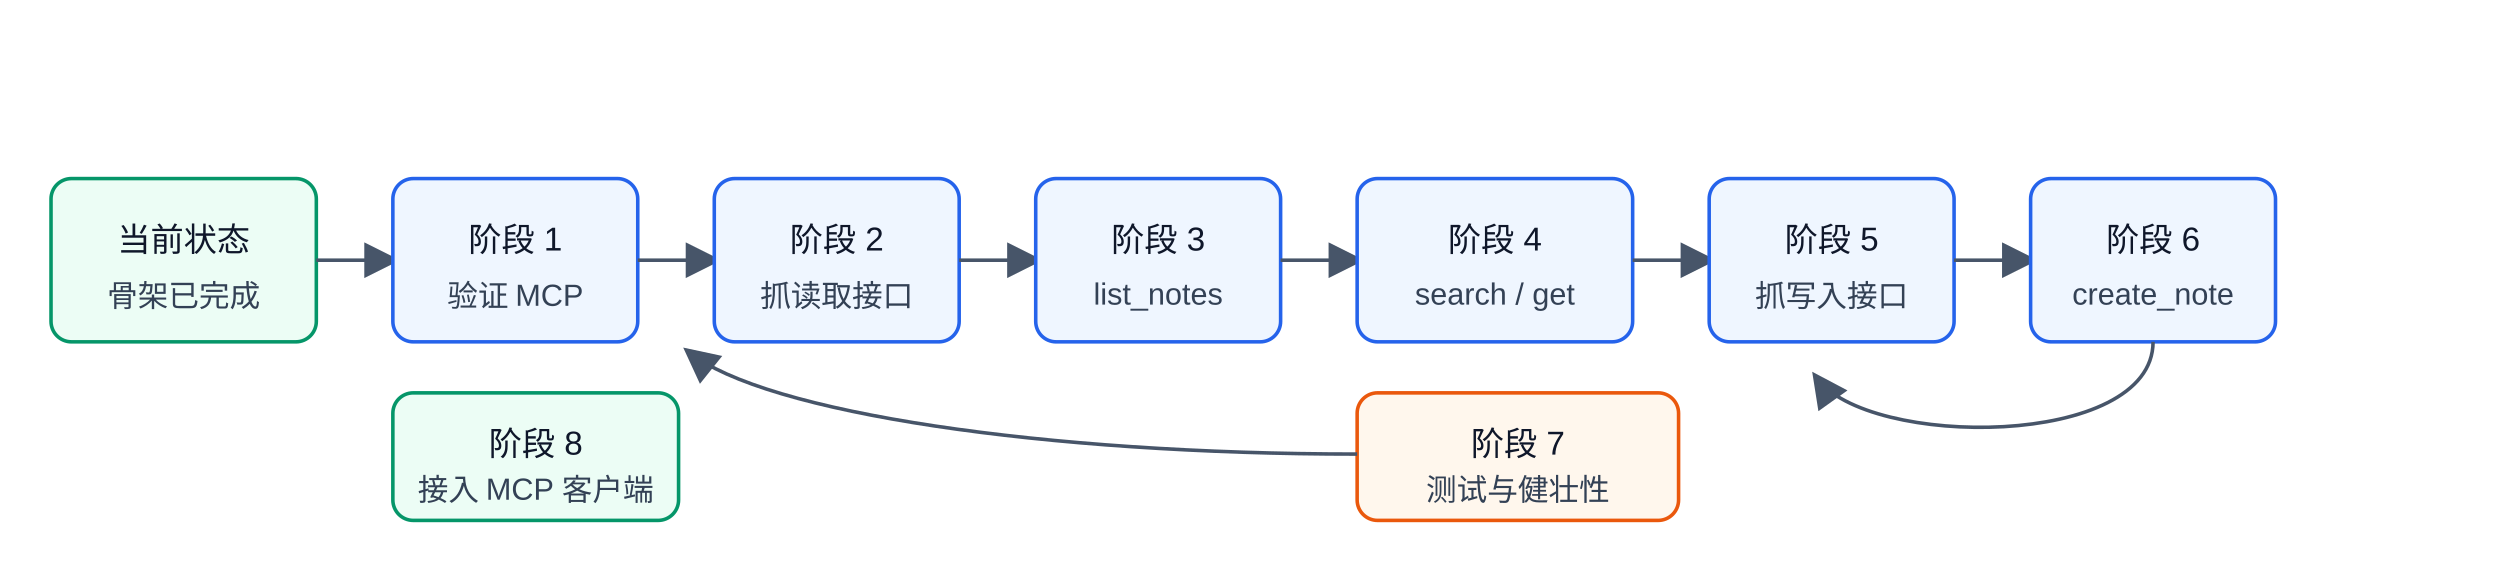
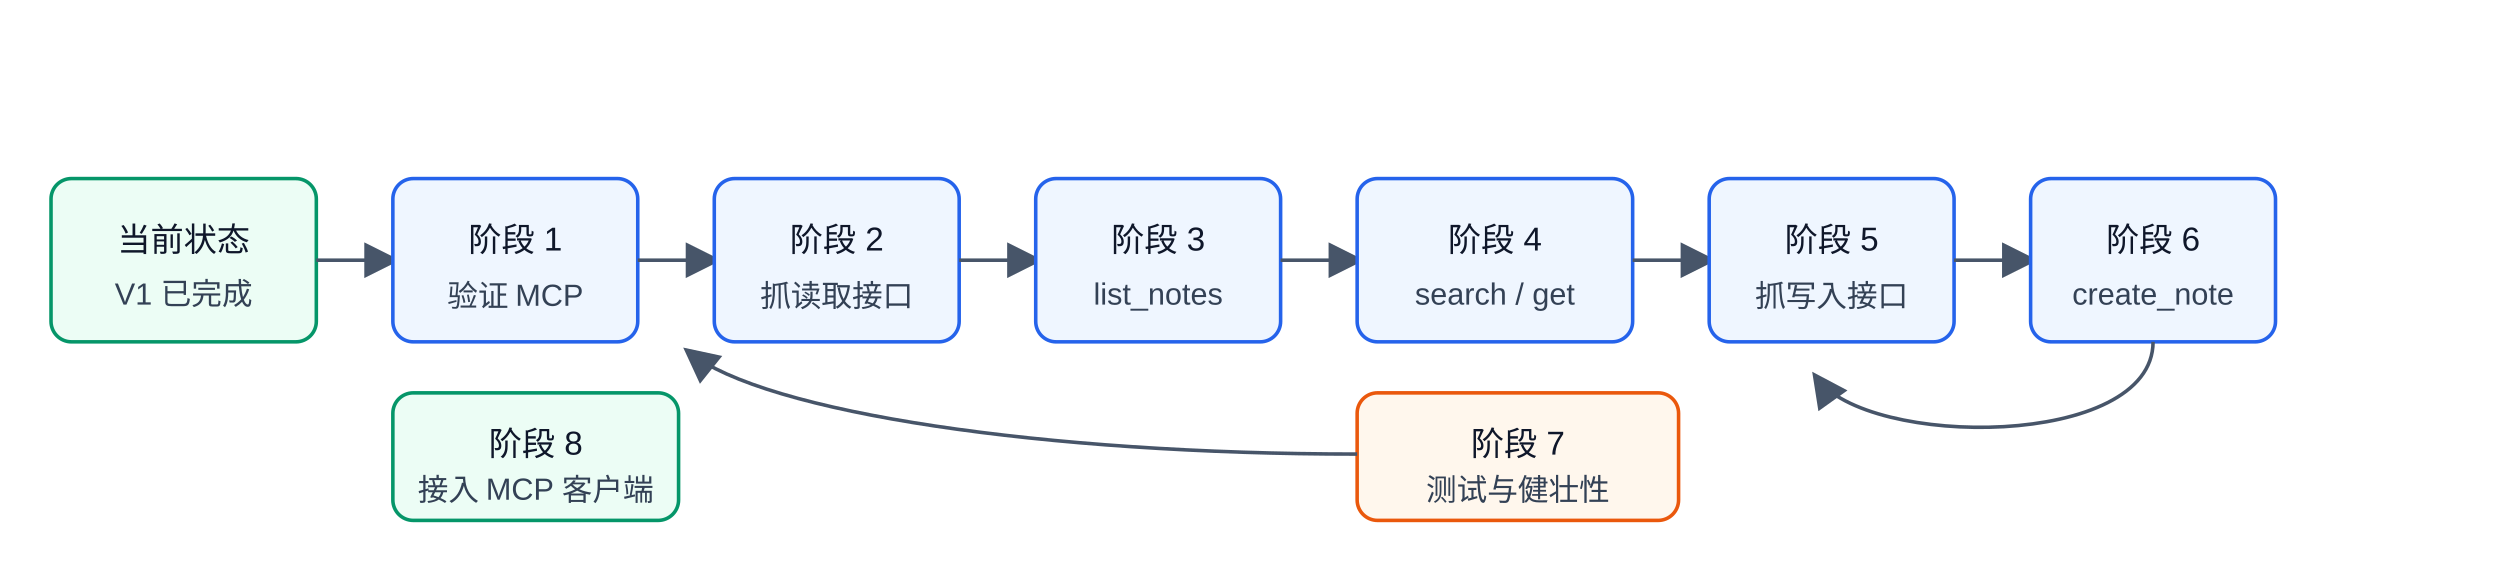
<svg xmlns="http://www.w3.org/2000/svg" width="980" height="220" viewBox="0 0 980 220" role="img" aria-labelledby="title desc">
  <defs>
    <marker id="arrow" markerWidth="10" markerHeight="10" refX="8" refY="5" orient="auto">
      <path d="M0,0 L10,5 L0,10 Z" fill="#475569" />
    </marker>
    <style>
      .box { fill: #f8fafc; stroke: #334155; stroke-width: 1.4; rx: 8; }
      .done { fill: #ecfdf5; stroke: #059669; }
      .work { fill: #eff6ff; stroke: #2563eb; }
      .test { fill: #fff7ed; stroke: #ea580c; }
      .text { font-family: Arial, "Microsoft YaHei", sans-serif; font-size: 13px; fill: #0f172a; text-anchor: middle; dominant-baseline: middle; }
      .small { font-size: 12px; fill: #334155; }
      .line { stroke: #475569; stroke-width: 1.4; fill: none; marker-end: url(#arrow); }
    </style>
  </defs>
  <rect class="box done" x="20" y="70" width="104" height="64" />
  <text class="text" x="72" y="94">当前状态</text>
-   <text class="text small" x="72" y="116">骨架已完成</text>
+   <text class="text small" x="72" y="116">V1 已完成</text>
  <path class="line" d="M124 102 L154 102" />
  <rect class="box work" x="154" y="70" width="96" height="64" />
  <text class="text" x="202" y="94">阶段 1</text>
  <text class="text small" x="202" y="116">验证 MCP</text>
  <path class="line" d="M250 102 L280 102" />
  <rect class="box work" x="280" y="70" width="96" height="64" />
  <text class="text" x="328" y="94">阶段 2</text>
  <text class="text small" x="328" y="116">抓读取接口</text>
  <path class="line" d="M376 102 L406 102" />
  <rect class="box work" x="406" y="70" width="96" height="64" />
  <text class="text" x="454" y="94">阶段 3</text>
  <text class="text small" x="454" y="116">list_notes</text>
  <path class="line" d="M502 102 L532 102" />
  <rect class="box work" x="532" y="70" width="108" height="64" />
  <text class="text" x="586" y="94">阶段 4</text>
  <text class="text small" x="586" y="116">search / get</text>
  <path class="line" d="M640 102 L670 102" />
  <rect class="box work" x="670" y="70" width="96" height="64" />
  <text class="text" x="718" y="94">阶段 5</text>
  <text class="text small" x="718" y="116">抓写入接口</text>
  <path class="line" d="M766 102 L796 102" />
  <rect class="box work" x="796" y="70" width="96" height="64" />
  <text class="text" x="844" y="94">阶段 6</text>
  <text class="text small" x="844" y="116">create_note</text>
  <path class="line" d="M844 134 C844 176 732 176 712 148" />
  <rect class="box test" x="532" y="154" width="126" height="50" />
  <text class="text" x="595" y="174">阶段 7</text>
  <text class="text small" x="595" y="192">测试与健壮性</text>
  <path class="line" d="M532 178 C410 178 300 162 270 138" />
  <rect class="box done" x="154" y="154" width="112" height="50" />
  <text class="text" x="210" y="174">阶段 8</text>
  <text class="text small" x="210" y="192">接入 MCP 客户端</text>
</svg>
